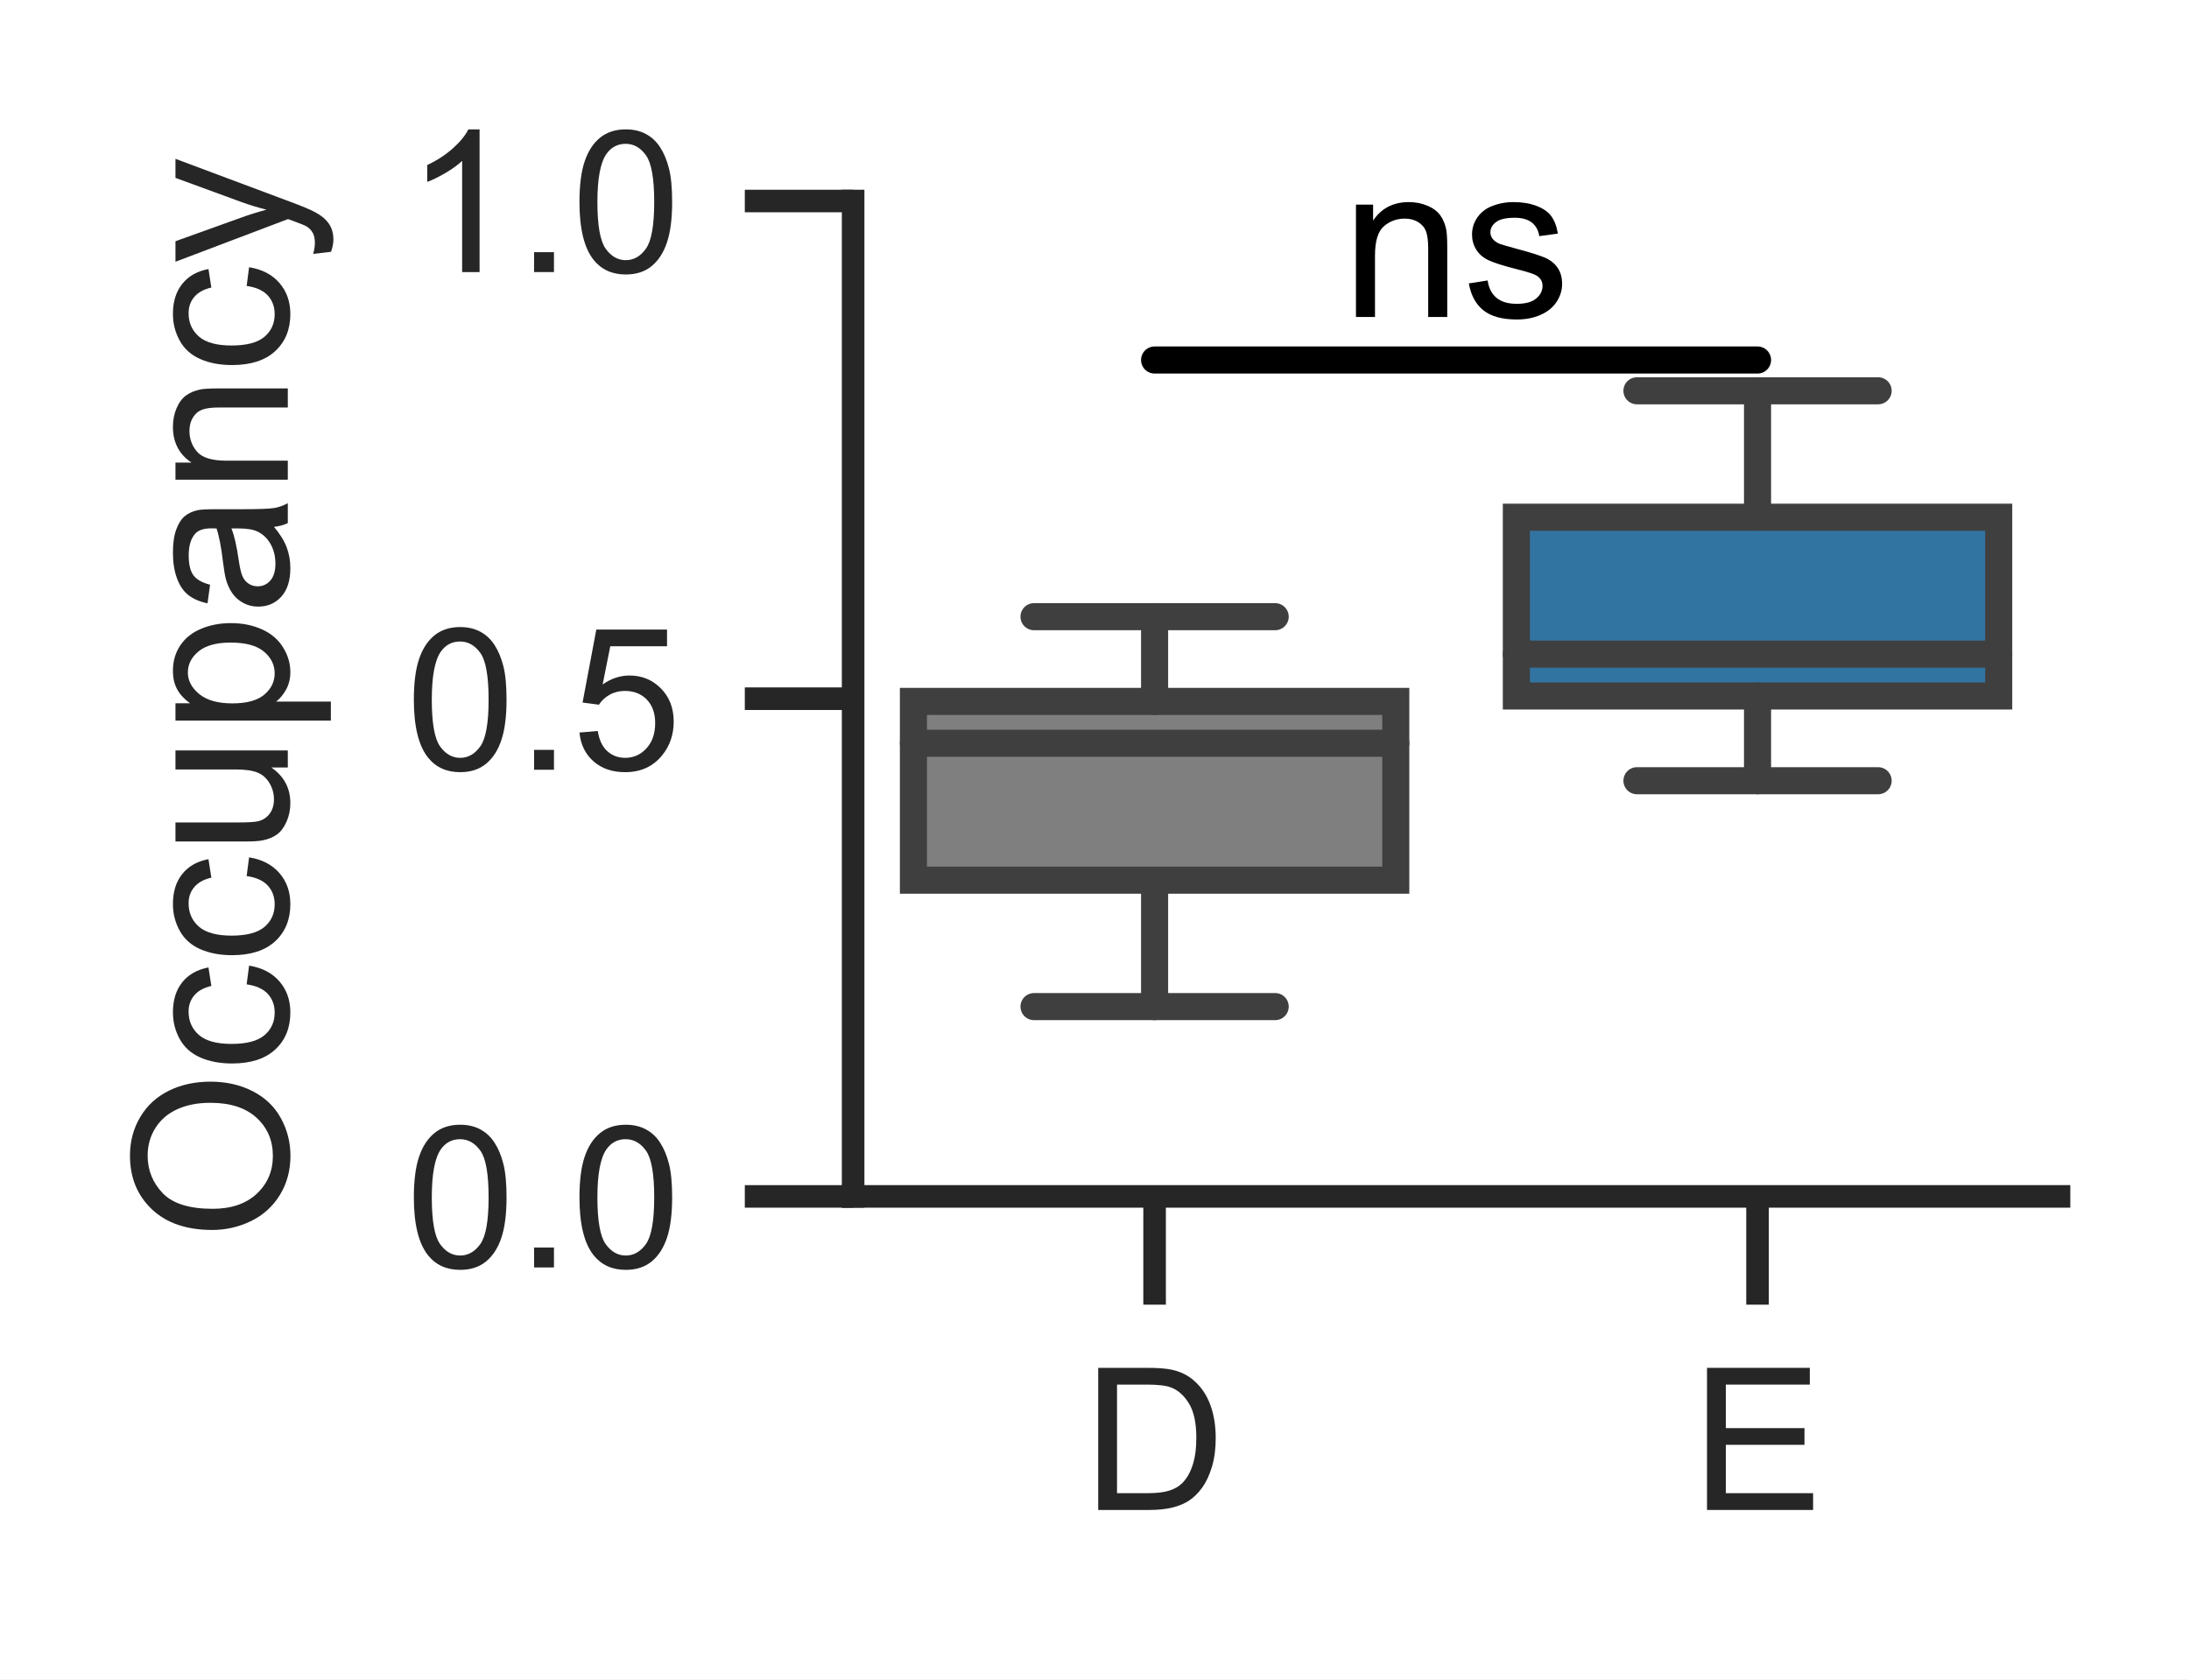
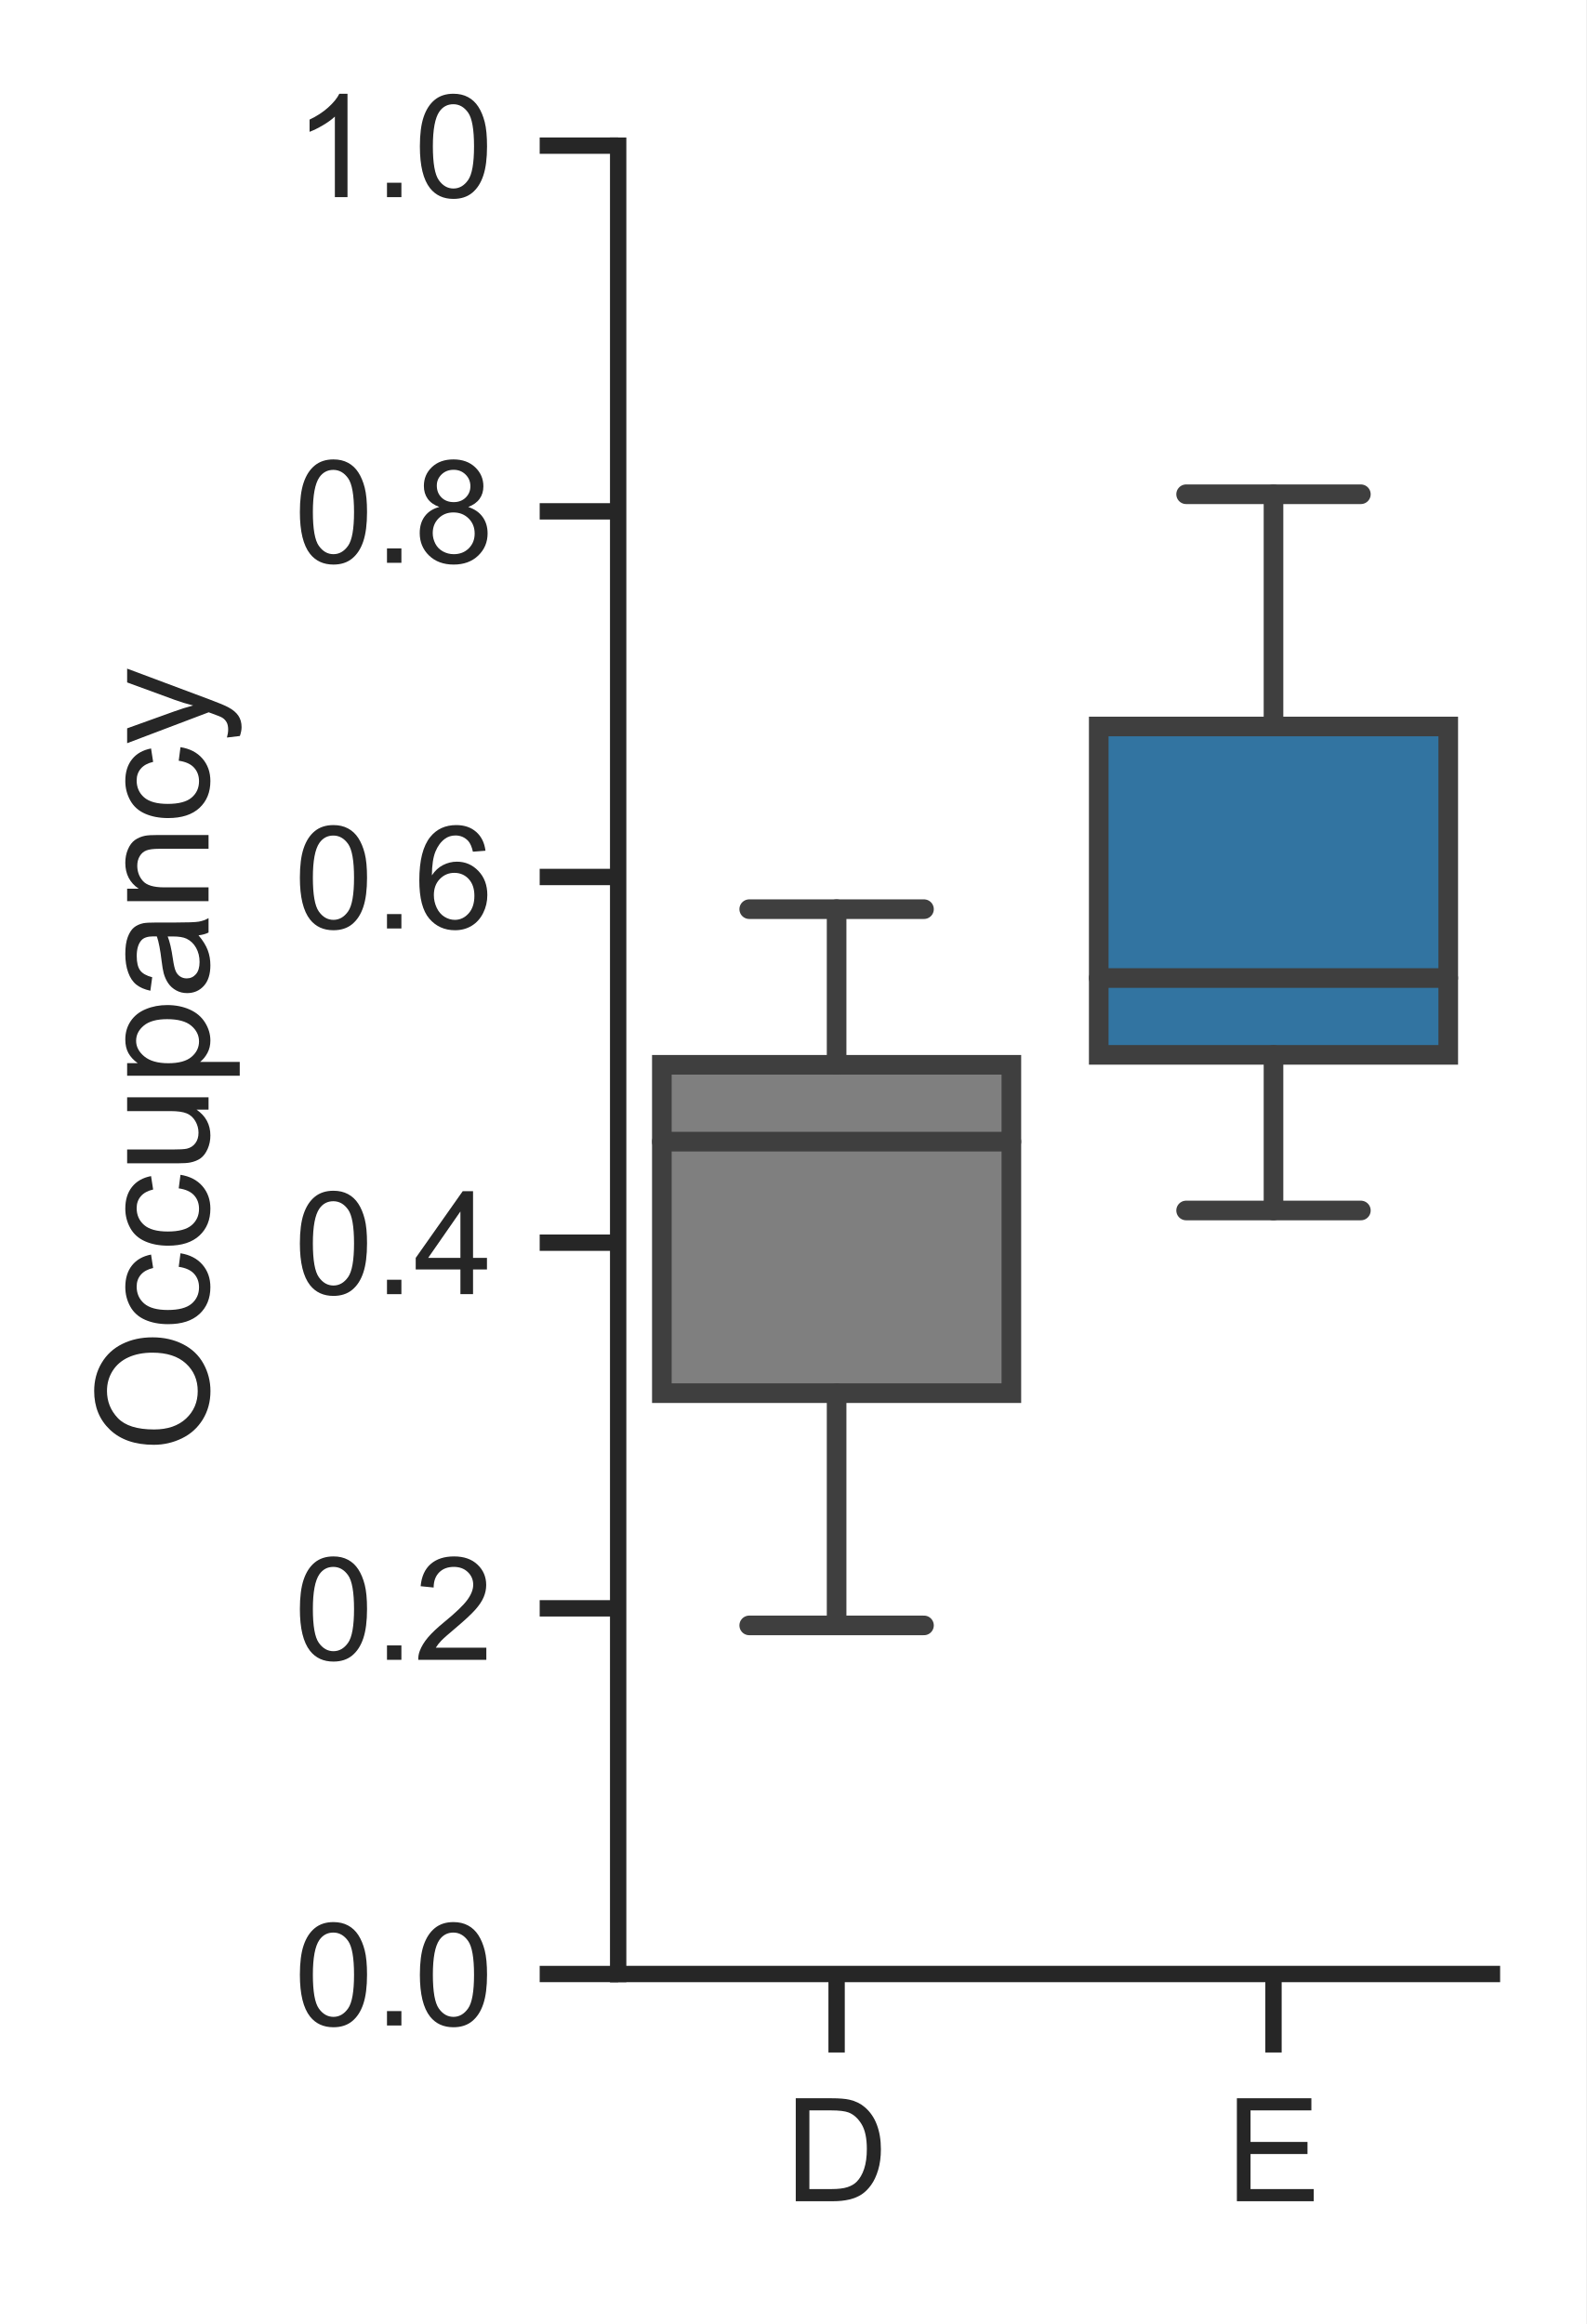
- <svg xmlns="http://www.w3.org/2000/svg" xmlns:xlink="http://www.w3.org/1999/xlink" height="93.045pt" version="1.1" viewBox="0 0 121.26 93.045" width="121.26pt">
+ <svg xmlns="http://www.w3.org/2000/svg" xmlns:xlink="http://www.w3.org/1999/xlink" height="177.69pt" version="1.1" viewBox="0 0 121.26 177.69" width="121.26pt">
  <defs>
    <style type="text/css">
*{stroke-linecap:butt;stroke-linejoin:round;}
  </style>
  </defs>
  <g id="figure_1">
    <g id="patch_1">
-       <path d="M 0 93.045  L 121.26 93.045  L 121.26 0  L 0 0  z " style="fill:#ffffff;" />
+       <path d="M 0 177.69  L 121.26 177.69  L 121.26 0  L 0 0  z " style="fill:#ffffff;" />
    </g>
    <g id="axes_1">
      <g id="patch_2">
-         <path d="M 47.259 66.285  L 114.06 66.285  L 114.06 11.137  L 47.259 11.137  z " style="fill:#ffffff;" />
+         <path d="M 47.259 150.93  L 114.06 150.93  L 114.06 11.137  L 47.259 11.137  z " style="fill:#ffffff;" />
      </g>
      <g id="matplotlib.axis_1">
        <g id="xtick_1">
          <g id="line2d_1">
            <defs>
-               <path d="M 0 0  L 0 6  " id="mae066a98df" style="stroke:#262626;stroke-width:1.25;" />
-             </defs>
-             <g>
-               <use style="fill:#262626;stroke:#262626;stroke-width:1.25;" x="63.959" xlink:href="#mae066a98df" y="66.285" />
+               <path d="M 0 0  L 0 6  " id="m62f2d739e6" style="stroke:#262626;stroke-width:1.25;" />
+             </defs>
+             <g>
+               <use style="fill:#262626;stroke:#262626;stroke-width:1.25;" x="63.959" xlink:href="#m62f2d739e6" y="150.93" />
            </g>
          </g>
          <g id="text_1">
            <defs>
              <path d="M 7.719 0  L 7.719 71.578  L 32.375 71.578  Q 40.719 71.578 45.125 70.562  Q 51.266 69.141 55.609 65.438  Q 61.281 60.641 64.078 53.188  Q 66.891 45.75 66.891 36.188  Q 66.891 28.031 64.984 21.734  Q 63.094 15.438 60.109 11.297  Q 57.125 7.172 53.578 4.797  Q 50.047 2.438 45.047 1.219  Q 40.047 0 33.547 0  z M 17.188 8.453  L 32.469 8.453  Q 39.547 8.453 43.578 9.766  Q 47.609 11.078 50 13.484  Q 53.375 16.844 55.25 22.531  Q 57.125 28.219 57.125 36.328  Q 57.125 47.562 53.438 53.594  Q 49.75 59.625 44.484 61.672  Q 40.672 63.141 32.234 63.141  L 17.188 63.141  z " id="ArialMT-68" />
            </defs>
-             <g style="fill:#262626;" transform="translate(59.98691 83.65827)scale(0.11 -0.11)">
+             <g style="fill:#262626;" transform="translate(59.98691 168.3033)scale(0.11 -0.11)">
              <use xlink:href="#ArialMT-68" />
            </g>
          </g>
        </g>
        <g id="xtick_2">
          <g id="line2d_2">
            <g>
-               <use style="fill:#262626;stroke:#262626;stroke-width:1.25;" x="97.359" xlink:href="#mae066a98df" y="66.285" />
+               <use style="fill:#262626;stroke:#262626;stroke-width:1.25;" x="97.359" xlink:href="#m62f2d739e6" y="150.93" />
            </g>
          </g>
          <g id="text_2">
            <defs>
              <path d="M 7.906 0  L 7.906 71.578  L 59.672 71.578  L 59.672 63.141  L 17.391 63.141  L 17.391 41.219  L 56.984 41.219  L 56.984 32.812  L 17.391 32.812  L 17.391 8.453  L 61.328 8.453  L 61.328 0  z " id="ArialMT-69" />
            </defs>
-             <g style="fill:#262626;" transform="translate(93.69066 83.65827)scale(0.11 -0.11)">
+             <g style="fill:#262626;" transform="translate(93.69066 168.3033)scale(0.11 -0.11)">
              <use xlink:href="#ArialMT-69" />
            </g>
          </g>
        </g>
      </g>
      <g id="matplotlib.axis_2">
        <g id="ytick_1">
          <g id="line2d_3">
            <defs>
-               <path d="M 0 0  L -6 0  " id="mfd275bba19" style="stroke:#262626;stroke-width:1.25;" />
-             </defs>
-             <g>
-               <use style="fill:#262626;stroke:#262626;stroke-width:1.25;" x="47.259" xlink:href="#mfd275bba19" y="66.285" />
+               <path d="M 0 0  L -6 0  " id="mf124f9408e" style="stroke:#262626;stroke-width:1.25;" />
+             </defs>
+             <g>
+               <use style="fill:#262626;stroke:#262626;stroke-width:1.25;" x="47.259" xlink:href="#mf124f9408e" y="150.93" />
            </g>
          </g>
          <g id="text_3">
            <defs>
              <path d="M 4.156 35.297  Q 4.156 48 6.766 55.734  Q 9.375 63.484 14.516 67.672  Q 19.672 71.875 27.484 71.875  Q 33.25 71.875 37.594 69.547  Q 41.938 67.234 44.766 62.859  Q 47.609 58.5 49.219 52.219  Q 50.828 45.953 50.828 35.297  Q 50.828 22.703 48.234 14.969  Q 45.656 7.234 40.5 3  Q 35.359 -1.219 27.484 -1.219  Q 17.141 -1.219 11.234 6.203  Q 4.156 15.141 4.156 35.297  z M 13.188 35.297  Q 13.188 17.672 17.312 11.828  Q 21.438 6 27.484 6  Q 33.547 6 37.672 11.859  Q 41.797 17.719 41.797 35.297  Q 41.797 52.984 37.672 58.781  Q 33.547 64.594 27.391 64.594  Q 21.344 64.594 17.719 59.469  Q 13.188 52.938 13.188 35.297  z " id="ArialMT-48" />
              <path d="M 9.078 0  L 9.078 10.016  L 19.094 10.016  L 19.094 0  z " id="ArialMT-46" />
            </defs>
-             <g style="fill:#262626;" transform="translate(22.46875 70.22147)scale(0.11 -0.11)">
+             <g style="fill:#262626;" transform="translate(22.46875 154.8665)scale(0.11 -0.11)">
              <use xlink:href="#ArialMT-48" />
              <use x="55.615" xlink:href="#ArialMT-46" />
              <use x="83.398" xlink:href="#ArialMT-48" />
            </g>
          </g>
        </g>
        <g id="ytick_2">
          <g id="line2d_4">
            <g>
-               <use style="fill:#262626;stroke:#262626;stroke-width:1.25;" x="47.259" xlink:href="#mfd275bba19" y="38.711" />
+               <use style="fill:#262626;stroke:#262626;stroke-width:1.25;" x="47.259" xlink:href="#mf124f9408e" y="122.971" />
            </g>
          </g>
          <g id="text_4">
            <defs>
-               <path d="M 4.156 18.75  L 13.375 19.531  Q 14.406 12.797 18.141 9.391  Q 21.875 6 27.156 6  Q 33.5 6 37.891 10.781  Q 42.281 15.578 42.281 23.484  Q 42.281 31 38.062 35.344  Q 33.844 39.703 27 39.703  Q 22.75 39.703 19.328 37.766  Q 15.922 35.844 13.969 32.766  L 5.719 33.844  L 12.641 70.609  L 48.25 70.609  L 48.25 62.203  L 19.672 62.203  L 15.828 42.969  Q 22.266 47.469 29.344 47.469  Q 38.719 47.469 45.156 40.969  Q 51.609 34.469 51.609 24.266  Q 51.609 14.547 45.953 7.469  Q 39.062 -1.219 27.156 -1.219  Q 17.391 -1.219 11.203 4.25  Q 5.031 9.719 4.156 18.75  z " id="ArialMT-53" />
-             </defs>
-             <g style="fill:#262626;" transform="translate(22.46875 42.64753)scale(0.11 -0.11)">
-               <use xlink:href="#ArialMT-48" />
-               <use x="55.615" xlink:href="#ArialMT-46" />
-               <use x="83.398" xlink:href="#ArialMT-53" />
+               <path d="M 50.344 8.453  L 50.344 0  L 3.031 0  Q 2.938 3.172 4.047 6.109  Q 5.859 10.938 9.828 15.625  Q 13.812 20.312 21.344 26.469  Q 33.016 36.031 37.109 41.625  Q 41.219 47.219 41.219 52.203  Q 41.219 57.422 37.469 61  Q 33.734 64.594 27.734 64.594  Q 21.391 64.594 17.578 60.781  Q 13.766 56.984 13.719 50.25  L 4.688 51.172  Q 5.609 61.281 11.656 66.578  Q 17.719 71.875 27.938 71.875  Q 38.234 71.875 44.234 66.156  Q 50.25 60.453 50.25 52  Q 50.25 47.703 48.484 43.547  Q 46.734 39.406 42.656 34.812  Q 38.578 30.219 29.109 22.219  Q 21.188 15.578 18.938 13.203  Q 16.703 10.844 15.234 8.453  z " id="ArialMT-50" />
+             </defs>
+             <g style="fill:#262626;" transform="translate(22.46875 126.9079)scale(0.11 -0.11)">
+               <use xlink:href="#ArialMT-48" />
+               <use x="55.615" xlink:href="#ArialMT-46" />
+               <use x="83.398" xlink:href="#ArialMT-50" />
            </g>
          </g>
        </g>
        <g id="ytick_3">
          <g id="line2d_5">
            <g>
-               <use style="fill:#262626;stroke:#262626;stroke-width:1.25;" x="47.259" xlink:href="#mfd275bba19" y="11.137" />
+               <use style="fill:#262626;stroke:#262626;stroke-width:1.25;" x="47.259" xlink:href="#mf124f9408e" y="95.013" />
            </g>
          </g>
          <g id="text_5">
+             <defs>
+               <path d="M 32.328 0  L 32.328 17.141  L 1.266 17.141  L 1.266 25.203  L 33.938 71.578  L 41.109 71.578  L 41.109 25.203  L 50.781 25.203  L 50.781 17.141  L 41.109 17.141  L 41.109 0  z M 32.328 25.203  L 32.328 57.469  L 9.906 25.203  z " id="ArialMT-52" />
+             </defs>
+             <g style="fill:#262626;" transform="translate(22.46875 98.94932)scale(0.11 -0.11)">
+               <use xlink:href="#ArialMT-48" />
+               <use x="55.615" xlink:href="#ArialMT-46" />
+               <use x="83.398" xlink:href="#ArialMT-52" />
+             </g>
+           </g>
+         </g>
+         <g id="ytick_4">
+           <g id="line2d_6">
+             <g>
+               <use style="fill:#262626;stroke:#262626;stroke-width:1.25;" x="47.259" xlink:href="#mf124f9408e" y="67.054" />
+             </g>
+           </g>
+           <g id="text_6">
+             <defs>
+               <path d="M 49.75 54.047  L 41.016 53.375  Q 39.844 58.547 37.703 60.891  Q 34.125 64.656 28.906 64.656  Q 24.703 64.656 21.531 62.312  Q 17.391 59.281 14.984 53.469  Q 12.594 47.656 12.5 36.922  Q 15.672 41.75 20.266 44.094  Q 24.859 46.438 29.891 46.438  Q 38.672 46.438 44.844 39.969  Q 51.031 33.5 51.031 23.25  Q 51.031 16.5 48.125 10.719  Q 45.219 4.938 40.141 1.859  Q 35.062 -1.219 28.609 -1.219  Q 17.625 -1.219 10.688 6.859  Q 3.766 14.938 3.766 33.5  Q 3.766 54.25 11.422 63.672  Q 18.109 71.875 29.438 71.875  Q 37.891 71.875 43.281 67.141  Q 48.688 62.406 49.75 54.047  z M 13.875 23.188  Q 13.875 18.656 15.797 14.5  Q 17.719 10.359 21.188 8.172  Q 24.656 6 28.469 6  Q 34.031 6 38.031 10.484  Q 42.047 14.984 42.047 22.703  Q 42.047 30.125 38.078 34.391  Q 34.125 38.672 28.125 38.672  Q 22.172 38.672 18.016 34.391  Q 13.875 30.125 13.875 23.188  z " id="ArialMT-54" />
+             </defs>
+             <g style="fill:#262626;" transform="translate(22.46875 70.99075)scale(0.11 -0.11)">
+               <use xlink:href="#ArialMT-48" />
+               <use x="55.615" xlink:href="#ArialMT-46" />
+               <use x="83.398" xlink:href="#ArialMT-54" />
+             </g>
+           </g>
+         </g>
+         <g id="ytick_5">
+           <g id="line2d_7">
+             <g>
+               <use style="fill:#262626;stroke:#262626;stroke-width:1.25;" x="47.259" xlink:href="#mf124f9408e" y="39.095" />
+             </g>
+           </g>
+           <g id="text_7">
+             <defs>
+               <path d="M 17.672 38.812  Q 12.203 40.828 9.562 44.531  Q 6.938 48.25 6.938 53.422  Q 6.938 61.234 12.547 66.547  Q 18.172 71.875 27.484 71.875  Q 36.859 71.875 42.578 66.422  Q 48.297 60.984 48.297 53.172  Q 48.297 48.188 45.672 44.5  Q 43.062 40.828 37.75 38.812  Q 44.344 36.672 47.781 31.875  Q 51.219 27.094 51.219 20.453  Q 51.219 11.281 44.719 5.031  Q 38.234 -1.219 27.641 -1.219  Q 17.047 -1.219 10.547 5.047  Q 4.047 11.328 4.047 20.703  Q 4.047 27.688 7.594 32.391  Q 11.141 37.109 17.672 38.812  z M 15.922 53.719  Q 15.922 48.641 19.188 45.406  Q 22.469 42.188 27.688 42.188  Q 32.766 42.188 36.016 45.375  Q 39.266 48.578 39.266 53.219  Q 39.266 58.062 35.906 61.359  Q 32.562 64.656 27.594 64.656  Q 22.562 64.656 19.234 61.422  Q 15.922 58.203 15.922 53.719  z M 13.094 20.656  Q 13.094 16.891 14.875 13.375  Q 16.656 9.859 20.172 7.922  Q 23.688 6 27.734 6  Q 34.031 6 38.125 10.047  Q 42.234 14.109 42.234 20.359  Q 42.234 26.703 38.016 30.859  Q 33.797 35.016 27.438 35.016  Q 21.234 35.016 17.156 30.906  Q 13.094 26.812 13.094 20.656  z " id="ArialMT-56" />
+             </defs>
+             <g style="fill:#262626;" transform="translate(22.46875 43.03217)scale(0.11 -0.11)">
+               <use xlink:href="#ArialMT-48" />
+               <use x="55.615" xlink:href="#ArialMT-46" />
+               <use x="83.398" xlink:href="#ArialMT-56" />
+             </g>
+           </g>
+         </g>
+         <g id="ytick_6">
+           <g id="line2d_8">
+             <g>
+               <use style="fill:#262626;stroke:#262626;stroke-width:1.25;" x="47.259" xlink:href="#mf124f9408e" y="11.137" />
+             </g>
+           </g>
+           <g id="text_8">
            <defs>
              <path d="M 37.25 0  L 28.469 0  L 28.469 56  Q 25.297 52.984 20.141 49.953  Q 14.984 46.922 10.891 45.406  L 10.891 53.906  Q 18.266 57.375 23.781 62.297  Q 29.297 67.234 31.594 71.875  L 37.25 71.875  z " id="ArialMT-49" />
            </defs>
            <g style="fill:#262626;" transform="translate(22.46875 15.07359)scale(0.11 -0.11)">
              <use xlink:href="#ArialMT-49" />
              <use x="55.615" xlink:href="#ArialMT-46" />
              <use x="83.398" xlink:href="#ArialMT-48" />
            </g>
          </g>
        </g>
-         <g id="text_6">
+         <g id="text_9">
          <defs>
            <path d="M 4.828 34.859  Q 4.828 52.688 14.391 62.766  Q 23.969 72.859 39.109 72.859  Q 49.031 72.859 56.984 68.109  Q 64.938 63.375 69.109 54.906  Q 73.297 46.438 73.297 35.688  Q 73.297 24.812 68.891 16.219  Q 64.5 7.625 56.438 3.203  Q 48.391 -1.219 39.062 -1.219  Q 28.953 -1.219 20.984 3.656  Q 13.031 8.547 8.922 16.984  Q 4.828 25.438 4.828 34.859  z M 14.594 34.719  Q 14.594 21.781 21.547 14.328  Q 28.516 6.891 39.016 6.891  Q 49.703 6.891 56.609 14.406  Q 63.531 21.922 63.531 35.75  Q 63.531 44.484 60.578 51  Q 57.625 57.516 51.922 61.109  Q 46.234 64.703 39.156 64.703  Q 29.109 64.703 21.844 57.781  Q 14.594 50.875 14.594 34.719  z " id="ArialMT-79" />
            <path d="M 40.438 19  L 49.078 17.875  Q 47.656 8.938 41.812 3.875  Q 35.984 -1.172 27.484 -1.172  Q 16.844 -1.172 10.375 5.781  Q 3.906 12.75 3.906 25.734  Q 3.906 34.125 6.688 40.422  Q 9.469 46.734 15.156 49.875  Q 20.844 53.031 27.547 53.031  Q 35.984 53.031 41.359 48.75  Q 46.734 44.484 48.25 36.625  L 39.703 35.297  Q 38.484 40.531 35.375 43.156  Q 32.281 45.797 27.875 45.797  Q 21.234 45.797 17.078 41.031  Q 12.938 36.281 12.938 25.984  Q 12.938 15.531 16.938 10.797  Q 20.953 6.062 27.391 6.062  Q 32.562 6.062 36.031 9.234  Q 39.5 12.406 40.438 19  z " id="ArialMT-99" />
            <path d="M 40.578 0  L 40.578 7.625  Q 34.516 -1.172 24.125 -1.172  Q 19.531 -1.172 15.547 0.578  Q 11.578 2.344 9.641 5  Q 7.719 7.672 6.938 11.531  Q 6.391 14.109 6.391 19.734  L 6.391 51.859  L 15.188 51.859  L 15.188 23.094  Q 15.188 16.219 15.719 13.812  Q 16.547 10.359 19.234 8.375  Q 21.922 6.391 25.875 6.391  Q 29.828 6.391 33.297 8.422  Q 36.766 10.453 38.203 13.938  Q 39.656 17.438 39.656 24.078  L 39.656 51.859  L 48.438 51.859  L 48.438 0  z " id="ArialMT-117" />
            <path d="M 6.594 -19.875  L 6.594 51.859  L 14.594 51.859  L 14.594 45.125  Q 17.438 49.078 21 51.047  Q 24.562 53.031 29.641 53.031  Q 36.281 53.031 41.359 49.609  Q 46.438 46.188 49.016 39.953  Q 51.609 33.734 51.609 26.312  Q 51.609 18.359 48.75 11.984  Q 45.906 5.609 40.453 2.219  Q 35.016 -1.172 29 -1.172  Q 24.609 -1.172 21.109 0.688  Q 17.625 2.547 15.375 5.375  L 15.375 -19.875  z M 14.547 25.641  Q 14.547 15.625 18.594 10.844  Q 22.656 6.062 28.422 6.062  Q 34.281 6.062 38.453 11.016  Q 42.625 15.969 42.625 26.375  Q 42.625 36.281 38.547 41.203  Q 34.469 46.141 28.812 46.141  Q 23.188 46.141 18.859 40.891  Q 14.547 35.641 14.547 25.641  z " id="ArialMT-112" />
            <path d="M 40.438 6.391  Q 35.547 2.25 31.031 0.531  Q 26.516 -1.172 21.344 -1.172  Q 12.797 -1.172 8.203 3  Q 3.609 7.172 3.609 13.672  Q 3.609 17.484 5.344 20.625  Q 7.078 23.781 9.891 25.688  Q 12.703 27.594 16.219 28.562  Q 18.797 29.25 24.031 29.891  Q 34.672 31.156 39.703 32.906  Q 39.75 34.719 39.75 35.203  Q 39.75 40.578 37.25 42.781  Q 33.891 45.75 27.25 45.75  Q 21.047 45.75 18.094 43.578  Q 15.141 41.406 13.719 35.891  L 5.125 37.062  Q 6.297 42.578 8.984 45.969  Q 11.672 49.359 16.75 51.188  Q 21.828 53.031 28.516 53.031  Q 35.156 53.031 39.297 51.469  Q 43.453 49.906 45.406 47.531  Q 47.359 45.172 48.141 41.547  Q 48.578 39.312 48.578 33.453  L 48.578 21.734  Q 48.578 9.469 49.141 6.219  Q 49.703 2.984 51.375 0  L 42.188 0  Q 40.828 2.734 40.438 6.391  z M 39.703 26.031  Q 34.906 24.078 25.344 22.703  Q 19.922 21.922 17.672 20.938  Q 15.438 19.969 14.203 18.094  Q 12.984 16.219 12.984 13.922  Q 12.984 10.406 15.641 8.062  Q 18.312 5.719 23.438 5.719  Q 28.516 5.719 32.469 7.938  Q 36.422 10.156 38.281 14.016  Q 39.703 17 39.703 22.797  z " id="ArialMT-97" />
            <path d="M 6.594 0  L 6.594 51.859  L 14.5 51.859  L 14.5 44.484  Q 20.219 53.031 31 53.031  Q 35.688 53.031 39.625 51.344  Q 43.562 49.656 45.516 46.922  Q 47.469 44.188 48.25 40.438  Q 48.734 37.984 48.734 31.891  L 48.734 0  L 39.938 0  L 39.938 31.547  Q 39.938 36.922 38.906 39.578  Q 37.891 42.234 35.281 43.812  Q 32.672 45.406 29.156 45.406  Q 23.531 45.406 19.453 41.844  Q 15.375 38.281 15.375 28.328  L 15.375 0  z " id="ArialMT-110" />
            <path d="M 6.203 -19.969  L 5.219 -11.719  Q 8.109 -12.5 10.25 -12.5  Q 13.188 -12.5 14.938 -11.516  Q 16.703 -10.547 17.828 -8.797  Q 18.656 -7.469 20.516 -2.25  Q 20.75 -1.516 21.297 -0.094  L 1.609 51.859  L 11.078 51.859  L 21.875 21.828  Q 23.969 16.109 25.641 9.812  Q 27.156 15.875 29.25 21.625  L 40.328 51.859  L 49.125 51.859  L 29.391 -0.875  Q 26.219 -9.422 24.469 -12.641  Q 22.125 -17 19.094 -19.016  Q 16.062 -21.047 11.859 -21.047  Q 9.328 -21.047 6.203 -19.969  z " id="ArialMT-121" />
          </defs>
-           <g style="fill:#262626;" transform="translate(15.94313 68.72386)rotate(-90)scale(0.12 -0.12)">
+           <g style="fill:#262626;" transform="translate(15.94313 111.0464)rotate(-90)scale(0.12 -0.12)">
            <use xlink:href="#ArialMT-79" />
            <use x="77.783" xlink:href="#ArialMT-99" />
            <use x="127.783" xlink:href="#ArialMT-99" />
            <use x="177.783" xlink:href="#ArialMT-117" />
            <use x="233.398" xlink:href="#ArialMT-112" />
            <use x="289.014" xlink:href="#ArialMT-97" />
            <use x="344.629" xlink:href="#ArialMT-110" />
            <use x="400.244" xlink:href="#ArialMT-99" />
            <use x="450.244" xlink:href="#ArialMT-121" />
          </g>
        </g>
      </g>
      <g id="patch_3">
-         <path clip-path="url(#pb9f9e6cc1a)" d="M 50.599 48.765  L 77.319 48.765  L 77.319 38.861  L 50.599 38.861  L 50.599 48.765  z " style="fill:#7f7f7f;stroke:#3f3f3f;stroke-linejoin:miter;stroke-width:1.5;" />
+         <path clip-path="url(#pe8827a74be)" d="M 50.599 106.52  L 77.319 106.52  L 77.319 81.413  L 50.599 81.413  L 50.599 106.52  z " style="fill:#7f7f7f;stroke:#3f3f3f;stroke-linejoin:miter;stroke-width:1.5;" />
      </g>
      <g id="patch_4">
-         <path clip-path="url(#pb9f9e6cc1a)" d="M 83.999 38.561  L 110.719 38.561  L 110.719 28.656  L 83.999 28.656  L 83.999 38.561  z " style="fill:#3274a1;stroke:#3f3f3f;stroke-linejoin:miter;stroke-width:1.5;" />
-       </g>
-       <g id="line2d_6">
-         <path clip-path="url(#pb9f9e6cc1a)" d="M 63.959 48.765  L 63.959 55.77  " style="fill:none;stroke:#3f3f3f;stroke-linecap:round;stroke-width:1.5;" />
-       </g>
-       <g id="line2d_7">
-         <path clip-path="url(#pb9f9e6cc1a)" d="M 63.959 38.861  L 63.959 34.167  " style="fill:none;stroke:#3f3f3f;stroke-linecap:round;stroke-width:1.5;" />
-       </g>
-       <g id="line2d_8">
-         <path clip-path="url(#pb9f9e6cc1a)" d="M 57.279 55.77  L 70.639 55.77  " style="fill:none;stroke:#3f3f3f;stroke-linecap:round;stroke-width:1.5;" />
+         <path clip-path="url(#pe8827a74be)" d="M 83.999 80.653  L 110.719 80.653  L 110.719 55.546  L 83.999 55.546  L 83.999 80.653  z " style="fill:#3274a1;stroke:#3f3f3f;stroke-linejoin:miter;stroke-width:1.5;" />
      </g>
      <g id="line2d_9">
-         <path clip-path="url(#pb9f9e6cc1a)" d="M 57.279 34.167  L 70.639 34.167  " style="fill:none;stroke:#3f3f3f;stroke-linecap:round;stroke-width:1.5;" />
+         <path clip-path="url(#pe8827a74be)" d="M 63.959 106.52  L 63.959 124.276  " style="fill:none;stroke:#3f3f3f;stroke-linecap:round;stroke-width:1.5;" />
      </g>
      <g id="line2d_10">
-         <path clip-path="url(#pb9f9e6cc1a)" d="M 97.359 38.561  L 97.359 43.255  " style="fill:none;stroke:#3f3f3f;stroke-linecap:round;stroke-width:1.5;" />
+         <path clip-path="url(#pe8827a74be)" d="M 63.959 81.413  L 63.959 69.514  " style="fill:none;stroke:#3f3f3f;stroke-linecap:round;stroke-width:1.5;" />
      </g>
      <g id="line2d_11">
-         <path clip-path="url(#pb9f9e6cc1a)" d="M 97.359 28.656  L 97.359 21.651  " style="fill:none;stroke:#3f3f3f;stroke-linecap:round;stroke-width:1.5;" />
+         <path clip-path="url(#pe8827a74be)" d="M 57.279 124.276  L 70.639 124.276  " style="fill:none;stroke:#3f3f3f;stroke-linecap:round;stroke-width:1.5;" />
      </g>
      <g id="line2d_12">
-         <path clip-path="url(#pb9f9e6cc1a)" d="M 90.679 43.255  L 104.039 43.255  " style="fill:none;stroke:#3f3f3f;stroke-linecap:round;stroke-width:1.5;" />
+         <path clip-path="url(#pe8827a74be)" d="M 57.279 69.514  L 70.639 69.514  " style="fill:none;stroke:#3f3f3f;stroke-linecap:round;stroke-width:1.5;" />
      </g>
      <g id="line2d_13">
-         <path clip-path="url(#pb9f9e6cc1a)" d="M 90.679 21.651  L 104.039 21.651  " style="fill:none;stroke:#3f3f3f;stroke-linecap:round;stroke-width:1.5;" />
+         <path clip-path="url(#pe8827a74be)" d="M 97.359 80.653  L 97.359 92.552  " style="fill:none;stroke:#3f3f3f;stroke-linecap:round;stroke-width:1.5;" />
      </g>
      <g id="line2d_14">
-         <path clip-path="url(#pb9f9e6cc1a)" d="M 63.959 19.946  L 97.359 19.946  " style="fill:none;stroke:#000000;stroke-linecap:round;stroke-width:1.5;" />
+         <path clip-path="url(#pe8827a74be)" d="M 97.359 55.546  L 97.359 37.79  " style="fill:none;stroke:#3f3f3f;stroke-linecap:round;stroke-width:1.5;" />
      </g>
      <g id="line2d_15">
-         <path clip-path="url(#pb9f9e6cc1a)" d="M 50.599 41.178  L 77.319 41.178  " style="fill:none;stroke:#3f3f3f;stroke-linecap:round;stroke-width:1.5;" />
+         <path clip-path="url(#pe8827a74be)" d="M 90.679 92.552  L 104.039 92.552  " style="fill:none;stroke:#3f3f3f;stroke-linecap:round;stroke-width:1.5;" />
      </g>
      <g id="line2d_16">
-         <path clip-path="url(#pb9f9e6cc1a)" d="M 83.999 36.243  L 110.719 36.243  " style="fill:none;stroke:#3f3f3f;stroke-linecap:round;stroke-width:1.5;" />
+         <path clip-path="url(#pe8827a74be)" d="M 90.679 37.79  L 104.039 37.79  " style="fill:none;stroke:#3f3f3f;stroke-linecap:round;stroke-width:1.5;" />
+       </g>
+       <g id="line2d_17">
+         <path clip-path="url(#pe8827a74be)" d="M 50.599 87.289  L 77.319 87.289  " style="fill:none;stroke:#3f3f3f;stroke-linecap:round;stroke-width:1.5;" />
+       </g>
+       <g id="line2d_18">
+         <path clip-path="url(#pe8827a74be)" d="M 83.999 74.778  L 110.719 74.778  " style="fill:none;stroke:#3f3f3f;stroke-linecap:round;stroke-width:1.5;" />
      </g>
      <g id="patch_5">
-         <path d="M 47.259 66.285  L 47.259 11.137  " style="fill:none;stroke:#262626;stroke-linecap:square;stroke-linejoin:miter;stroke-width:1.25;" />
+         <path d="M 47.259 150.93  L 47.259 11.137  " style="fill:none;stroke:#262626;stroke-linecap:square;stroke-linejoin:miter;stroke-width:1.25;" />
      </g>
      <g id="patch_6">
-         <path d="M 47.259 66.285  L 114.06 66.285  " style="fill:none;stroke:#262626;stroke-linecap:square;stroke-linejoin:miter;stroke-width:1.25;" />
-       </g>
-       <g id="text_7">
-         <defs>
-           <path d="M 3.078 15.484  L 11.766 16.844  Q 12.5 11.625 15.844 8.844  Q 19.188 6.062 25.203 6.062  Q 31.25 6.062 34.172 8.516  Q 37.109 10.984 37.109 14.312  Q 37.109 17.281 34.516 19  Q 32.719 20.172 25.531 21.969  Q 15.875 24.422 12.141 26.203  Q 8.406 27.984 6.469 31.125  Q 4.547 34.281 4.547 38.094  Q 4.547 41.547 6.125 44.5  Q 7.719 47.469 10.453 49.422  Q 12.5 50.922 16.031 51.969  Q 19.578 53.031 23.641 53.031  Q 29.734 53.031 34.344 51.266  Q 38.969 49.516 41.156 46.5  Q 43.359 43.5 44.188 38.484  L 35.594 37.312  Q 35.016 41.312 32.203 43.547  Q 29.391 45.797 24.266 45.797  Q 18.219 45.797 15.625 43.797  Q 13.031 41.797 13.031 39.109  Q 13.031 37.406 14.109 36.031  Q 15.188 34.625 17.484 33.688  Q 18.797 33.203 25.25 31.453  Q 34.578 28.953 38.25 27.359  Q 41.938 25.781 44.031 22.75  Q 46.141 19.734 46.141 15.234  Q 46.141 10.844 43.578 6.953  Q 41.016 3.078 36.172 0.953  Q 31.344 -1.172 25.25 -1.172  Q 15.141 -1.172 9.844 3.031  Q 4.547 7.234 3.078 15.484  z " id="ArialMT-115" />
-         </defs>
-         <g transform="translate(74.32257 17.56055)scale(0.12 -0.12)">
-           <use xlink:href="#ArialMT-110" />
-           <use x="55.615" xlink:href="#ArialMT-115" />
-         </g>
+         <path d="M 47.259 150.93  L 114.06 150.93  " style="fill:none;stroke:#262626;stroke-linecap:square;stroke-linejoin:miter;stroke-width:1.25;" />
      </g>
    </g>
  </g>
  <defs>
-     <clipPath id="pb9f9e6cc1a">
-       <rect height="55.148" width="66.801" x="47.259" y="11.137" />
+     <clipPath id="pe8827a74be">
+       <rect height="139.793" width="66.801" x="47.259" y="11.137" />
    </clipPath>
  </defs>
</svg>
